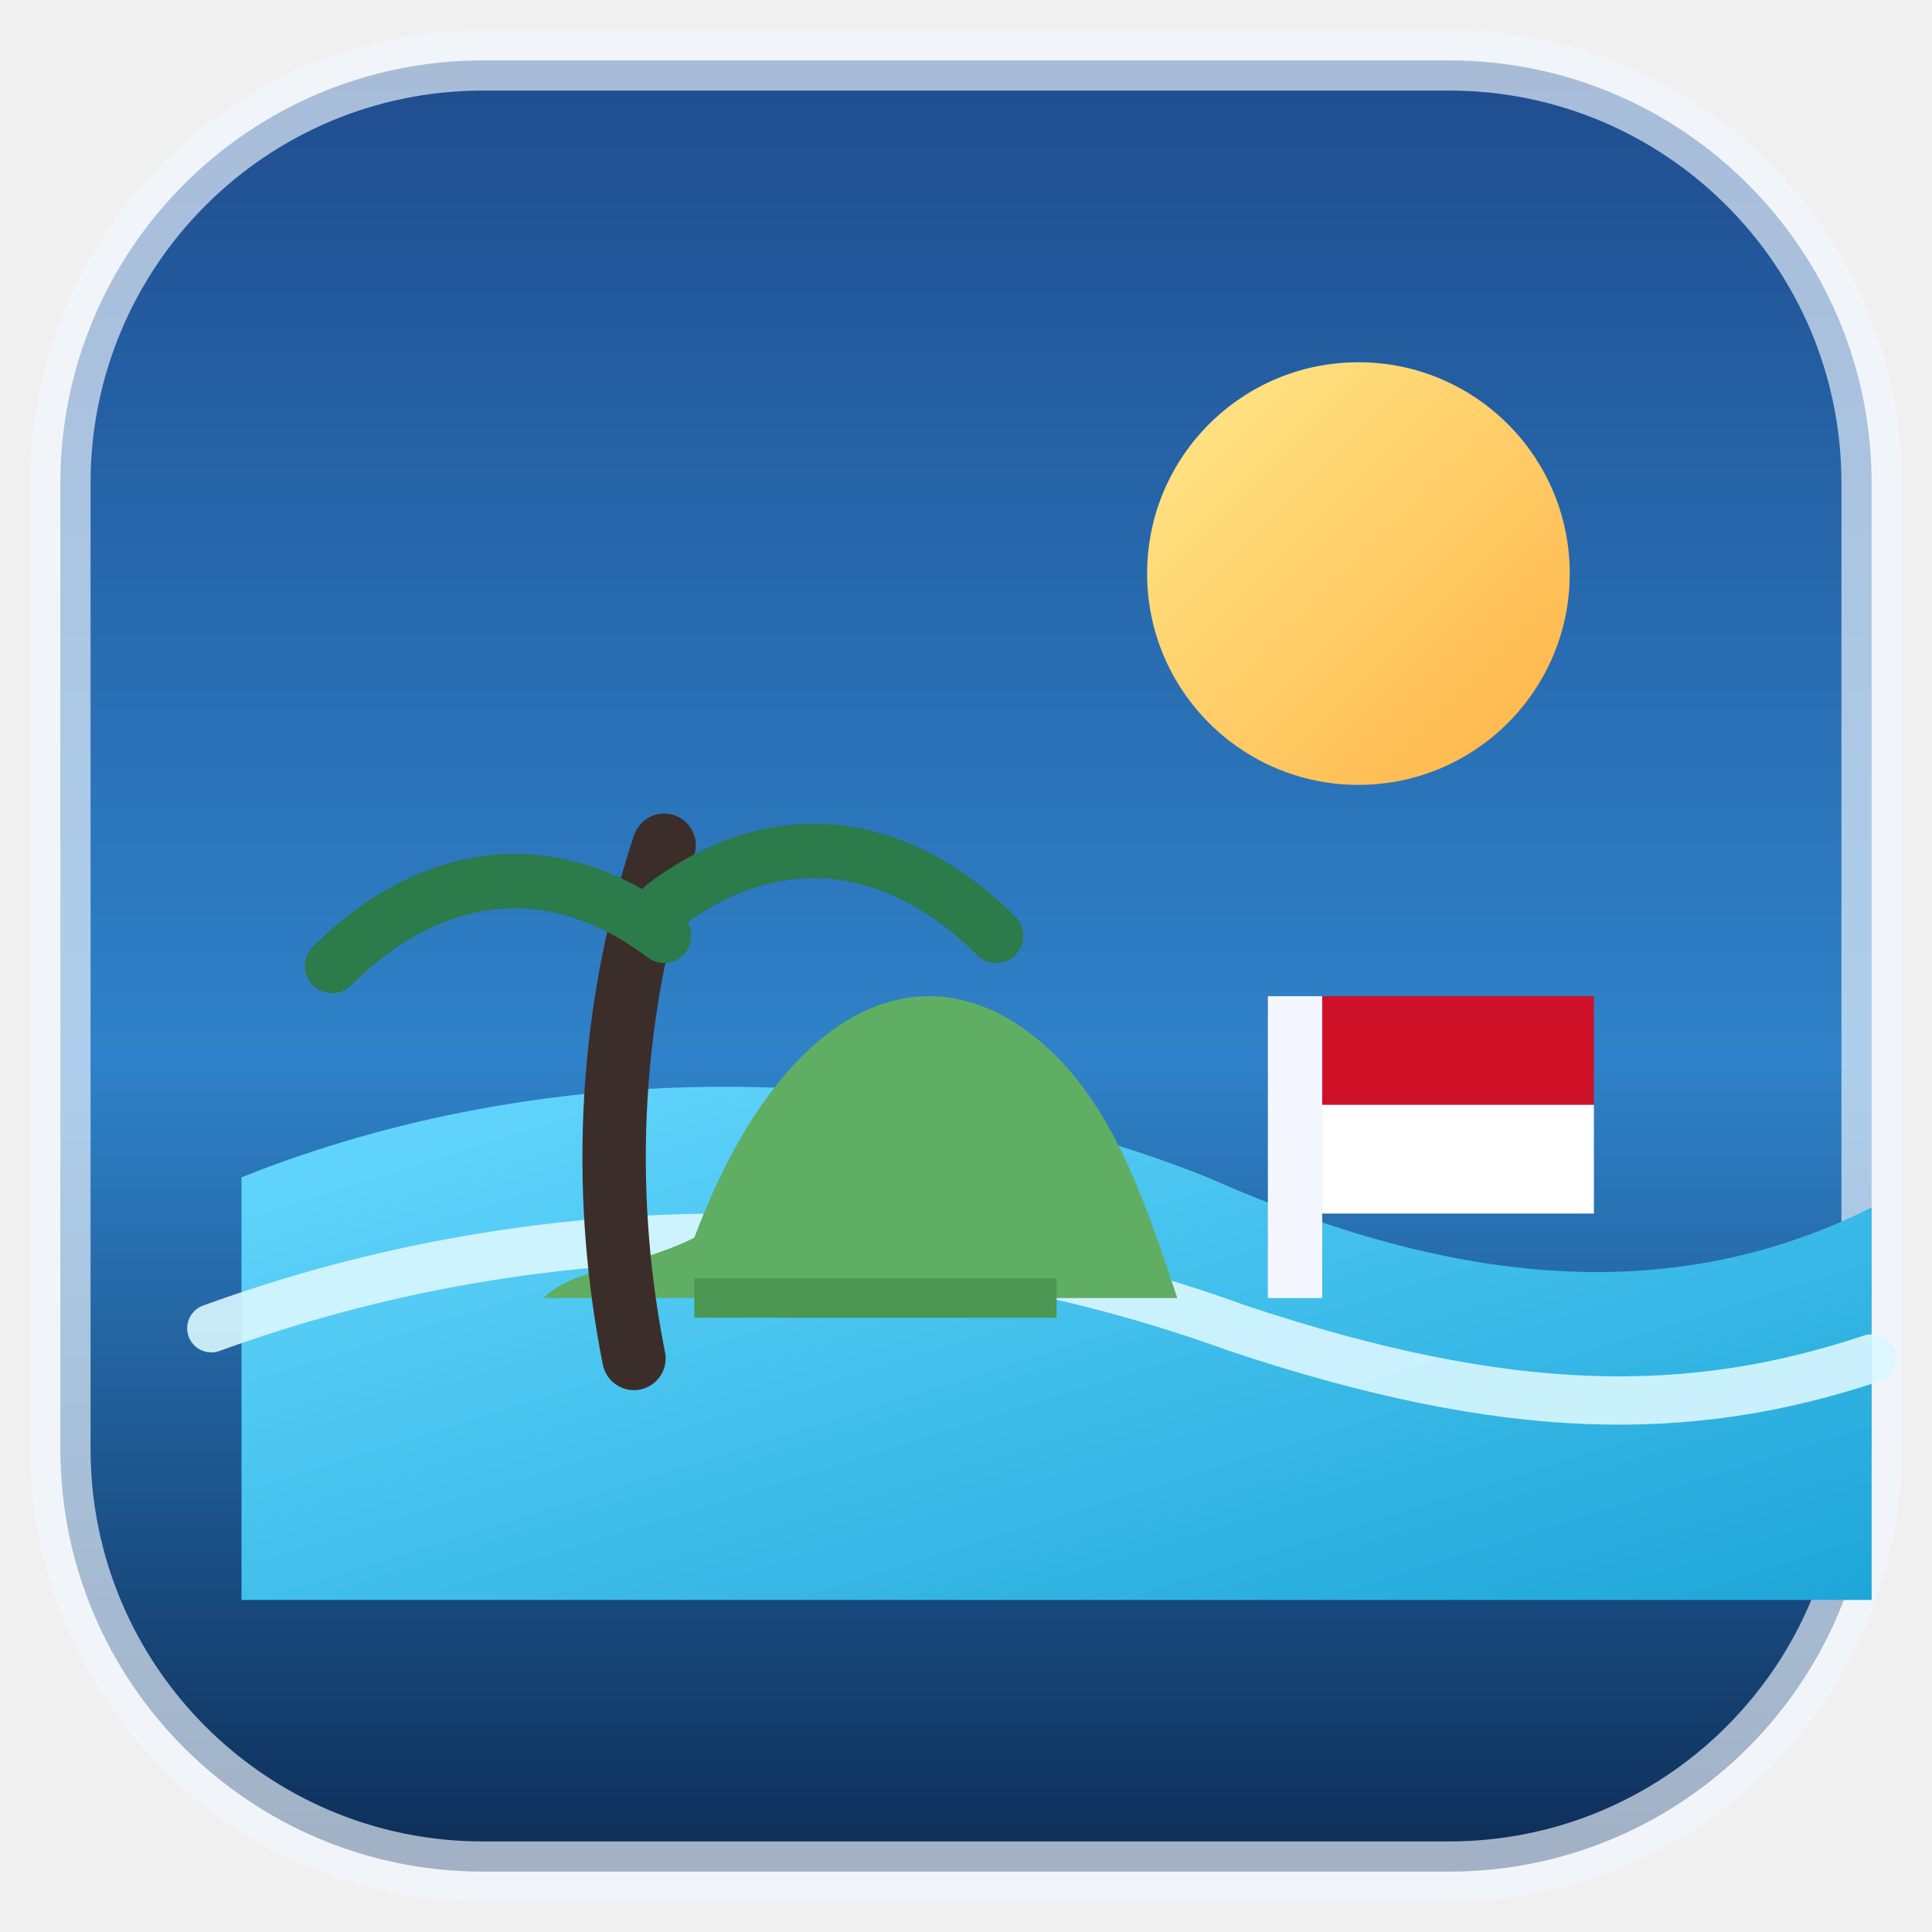
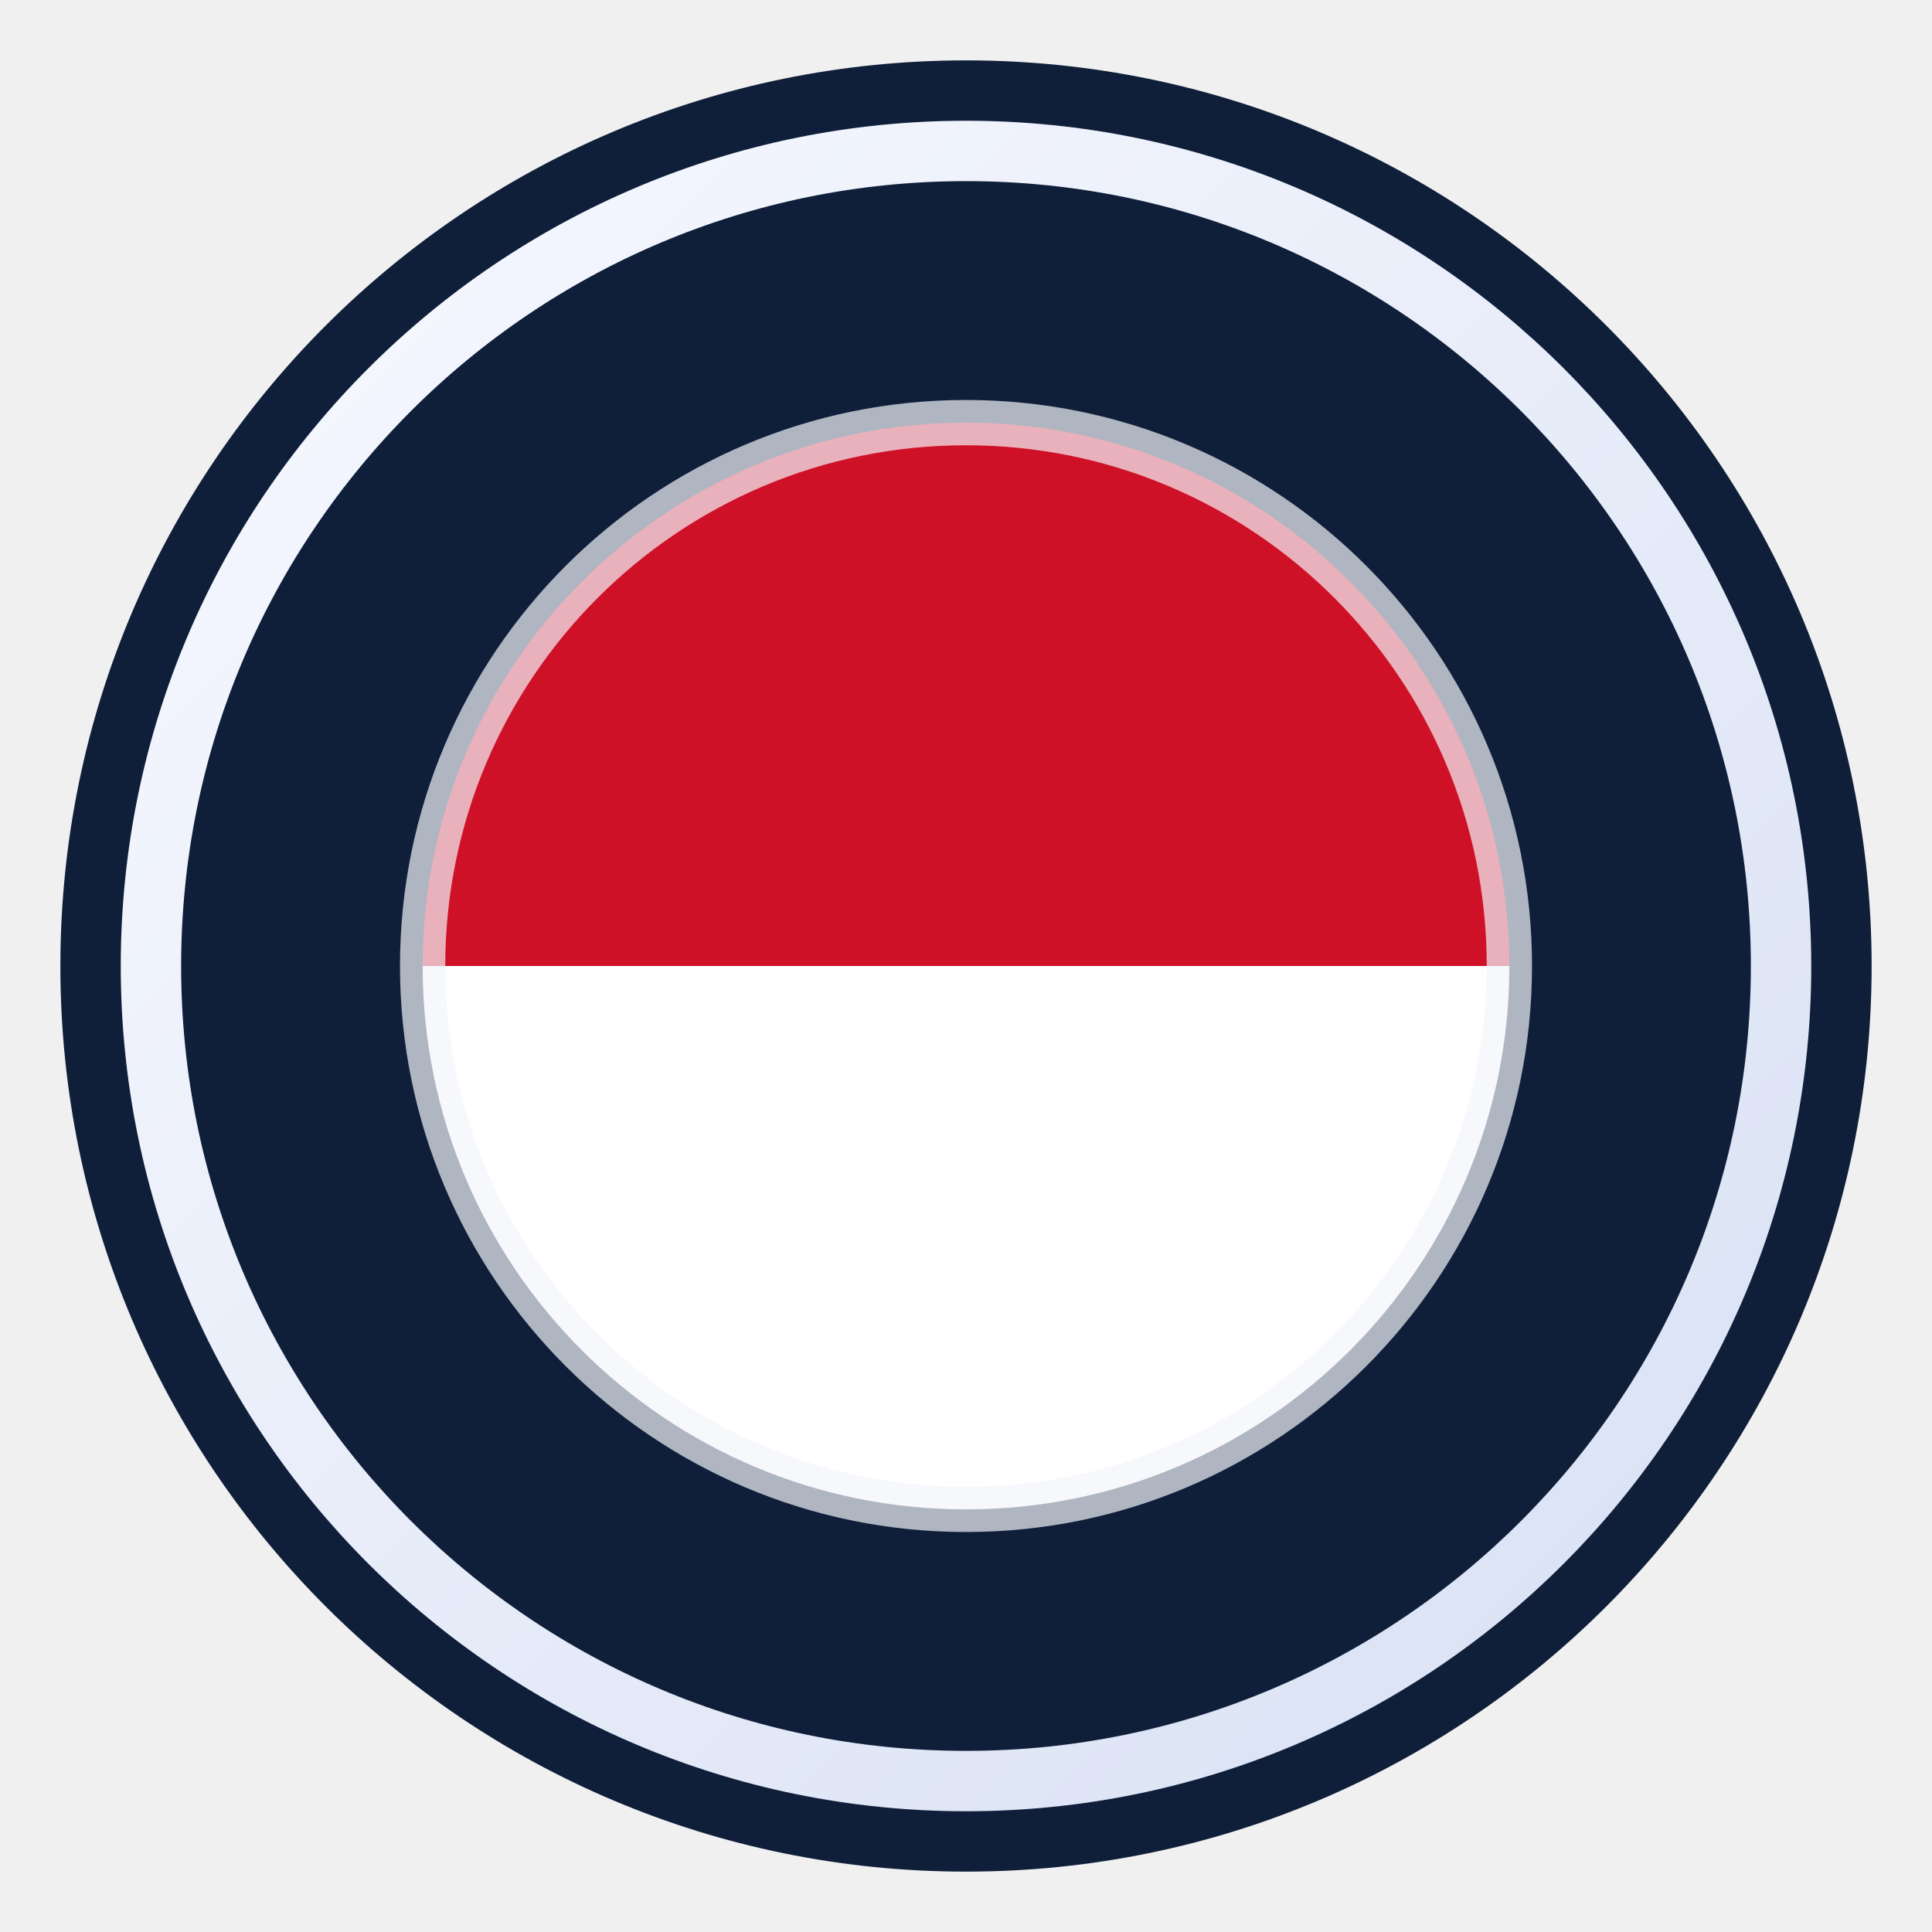
- <svg xmlns="http://www.w3.org/2000/svg" viewBox="0 0 64 64" role="img" aria-label="Indonesia Explorer tourism favicon">
+ <svg xmlns="http://www.w3.org/2000/svg" viewBox="0 0 64 64" role="img" aria-label="Indonesia Explorer favicon">
  <defs>
-     <linearGradient id="bg" x1="0" y1="0" x2="0" y2="1">
-       <stop offset="0%" stop-color="#1f4d8f" />
-       <stop offset="55%" stop-color="#2f82c9" />
-       <stop offset="100%" stop-color="#0d2d57" />
-     </linearGradient>
-     <linearGradient id="water" x1="0" y1="0" x2="1" y2="1">
-       <stop offset="0%" stop-color="#66d8ff" />
-       <stop offset="100%" stop-color="#1ea6d8" />
-     </linearGradient>
-     <linearGradient id="sun" x1="0" y1="0" x2="1" y2="1">
-       <stop offset="0%" stop-color="#ffe88a" />
-       <stop offset="100%" stop-color="#ffb347" />
+     <linearGradient id="ring" x1="0" x2="1" y1="0" y2="1">
+       <stop offset="0%" stop-color="#f7f9ff" />
+       <stop offset="100%" stop-color="#d8e0f3" />
    </linearGradient>
  </defs>
-   <rect x="2" y="2" width="60" height="60" rx="14" fill="url(#bg)" />
-   <rect x="2" y="2" width="60" height="60" rx="14" fill="none" stroke="#f2f7ff" stroke-opacity="0.65" stroke-width="2" />
-   <circle cx="45" cy="19" r="7" fill="url(#sun)" />
-   <path d="M8 39 C18 35, 30 35, 40 39 C49 43, 56 43, 62 40 L62 53 L8 53 Z" fill="url(#water)" />
-   <path d="M7 44 C18 40, 30 40, 41 44 C50 47, 56 47, 62 45" fill="none" stroke="#d9f7ff" stroke-width="1.6" stroke-linecap="round" opacity="0.9" />
-   <path d="M23 41 C26 33, 31 31, 35 35 C37 37, 38 40, 39 43 L18 43 C19 42, 21 42, 23 41 Z" fill="#5fae63" />
-   <path d="M23 43 L35 43" stroke="#4a9652" stroke-width="1.3" />
-   <path d="M21 45 C20 40, 20 34, 22 28" fill="none" stroke="#3b2e2a" stroke-width="2.1" stroke-linecap="round" />
-   <path d="M22 30 C26 27, 30 28, 33 31" fill="none" stroke="#2b7b4b" stroke-width="1.8" stroke-linecap="round" />
-   <path d="M22 31 C18 28, 14 29, 11 32" fill="none" stroke="#2b7b4b" stroke-width="1.8" stroke-linecap="round" />
-   <rect x="42" y="33" width="1.8" height="10" fill="#f4f7ff" />
-   <rect x="43.8" y="33" width="9" height="3.6" fill="#ce1126" />
-   <rect x="43.8" y="36.6" width="9" height="3.6" fill="#ffffff" />
+   <circle cx="32" cy="32" r="30" fill="#0f1f3a" />
+   <circle cx="32" cy="32" r="27" fill="none" stroke="url(#ring)" stroke-width="2" />
+   <clipPath id="disc">
+     <circle cx="32" cy="32" r="18" />
+   </clipPath>
+   <g clip-path="url(#disc)">
+     <rect x="14" y="14" width="36" height="18" fill="#ce1126" />
+     <rect x="14" y="32" width="36" height="18" fill="#ffffff" />
+   </g>
+   <circle cx="32" cy="32" r="18" fill="none" stroke="#f3f5fb" stroke-width="1.5" opacity="0.7" />
</svg>
